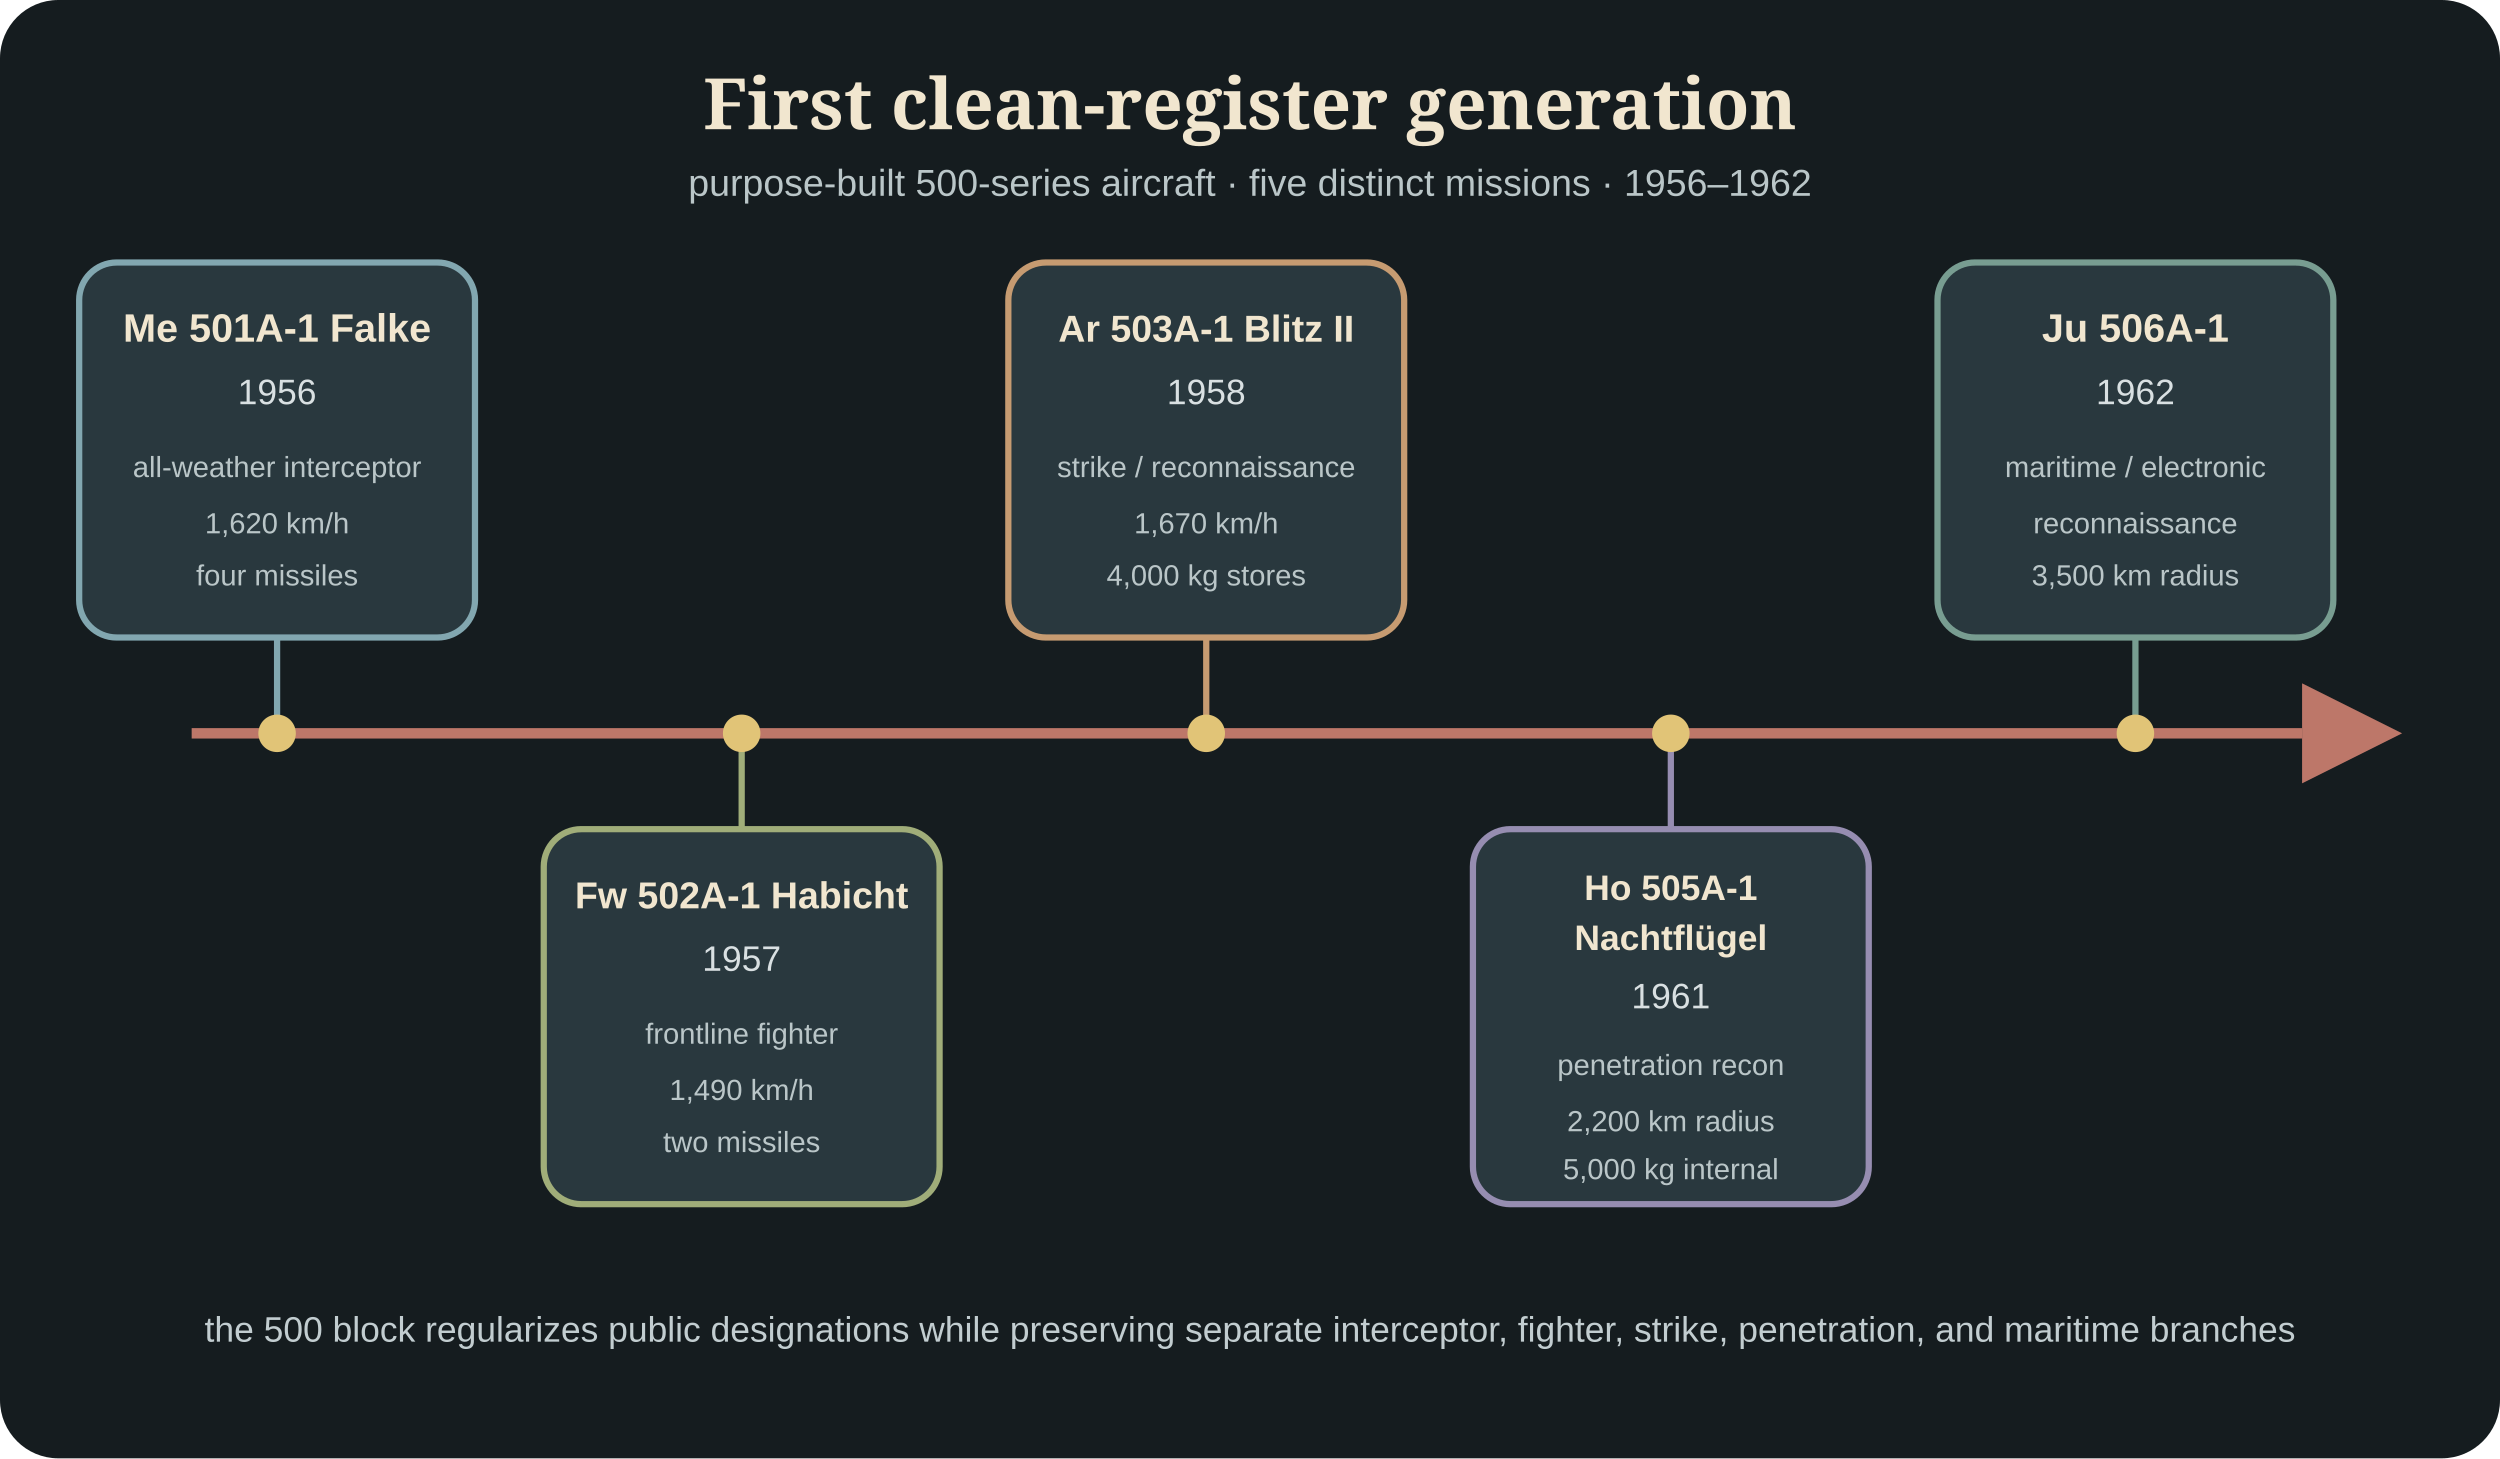
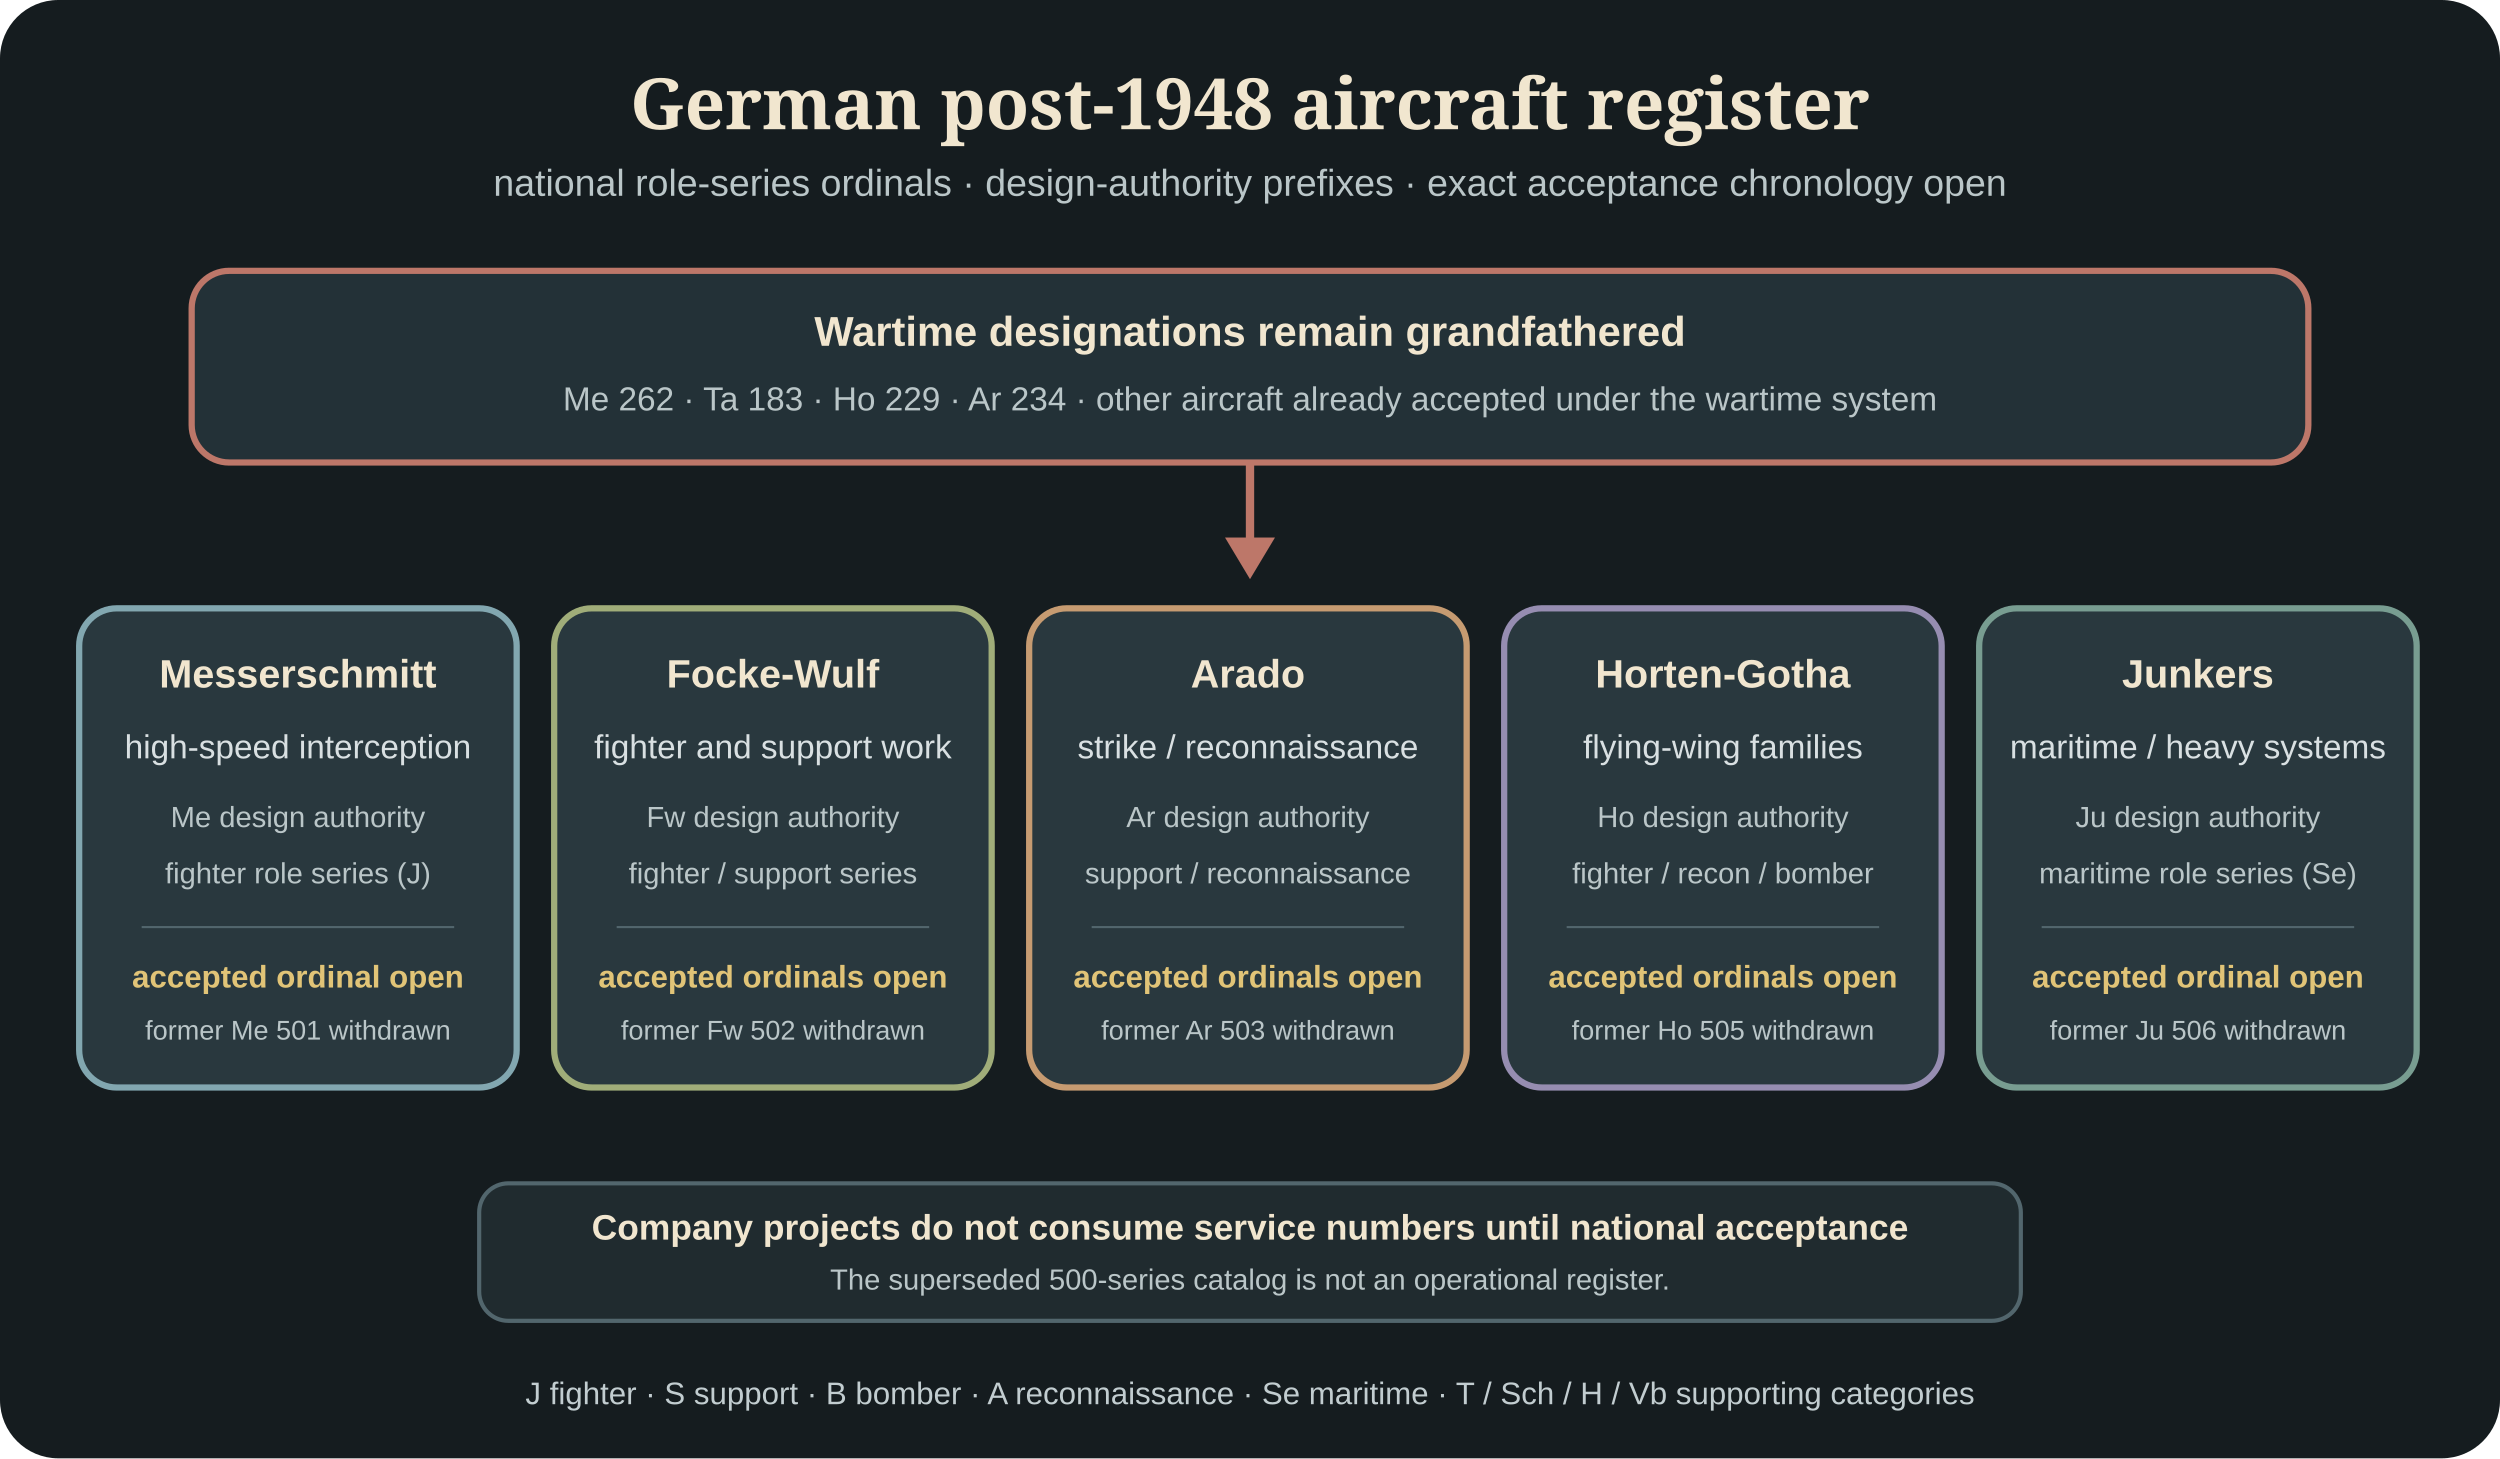
<svg xmlns="http://www.w3.org/2000/svg" width="1200" height="700" viewBox="0 0 1200 700" role="img" aria-labelledby="title desc">
  <rect width="1200" height="700" rx="28" fill="#151c1f" />
-   <text x="600" y="62" text-anchor="middle" fill="#f1e6cf" font-family="Georgia,serif" font-size="34" font-weight="700">First clean-register generation</text>
-   <text x="600" y="94" text-anchor="middle" fill="#bac6c8" font-family="Arial,sans-serif" font-size="18">purpose-built 500-series aircraft · five distinct missions · 1956–1962</text>
-   <line x1="92" y1="352" x2="1105" y2="352" stroke="#bd7769" stroke-width="5" />
-   <polygon points="1105,328 1153,352 1105,376" fill="#bd7769" />
+   <text x="600" y="62" text-anchor="middle" fill="#f1e6cf" font-family="Georgia,serif" font-size="34" font-weight="700">German post-1948 aircraft register</text>
+   <text x="600" y="94" text-anchor="middle" fill="#bac6c8" font-family="Arial,sans-serif" font-size="18">national role-series ordinals · design-authority prefixes · exact acceptance chronology open</text>
+   <rect x="92" y="130" width="1016" height="92" rx="18" fill="#233137" stroke="#bd7769" stroke-width="3" />
+   <text x="600" y="166" text-anchor="middle" fill="#f1e6cf" font-family="Arial,sans-serif" font-size="20" font-weight="700">Wartime designations remain grandfathered</text>
+   <text x="600" y="197" text-anchor="middle" fill="#bac6c8" font-family="Arial,sans-serif" font-size="16">Me 262 · Ta 183 · Ho 229 · Ar 234 · other aircraft already accepted under the wartime system</text>
+   <path d="M600 222 V270" stroke="#bd7769" stroke-width="4" />
+   <polygon points="588,258 600,278 612,258" fill="#bd7769" />
  <g font-family="Arial,sans-serif" text-anchor="middle">
-     <g transform="translate(38 126)">
-       <rect width="190" height="180" rx="18" fill="#29383e" stroke="#82a7b0" stroke-width="3" />
-       <text x="95" y="38" fill="#f1e6cf" font-size="19" font-weight="700">Me 501A-1 Falke</text>
-       <text x="95" y="68" fill="#d9e0e2" font-size="17">1956</text>
-       <text x="95" y="103" fill="#bac6c8" font-size="14">all-weather interceptor</text>
-       <text x="95" y="130" fill="#bac6c8" font-size="14">1,620 km/h</text>
-       <text x="95" y="155" fill="#bac6c8" font-size="14">four missiles</text>
-       <line x1="95" y1="180" x2="95" y2="226" stroke="#82a7b0" stroke-width="3" />
+     <g transform="translate(38 292)">
+       <rect width="210" height="230" rx="18" fill="#29383e" stroke="#82a7b0" stroke-width="3" />
+       <text x="105" y="38" fill="#f1e6cf" font-size="19" font-weight="700">Messerschmitt</text>
+       <text x="105" y="72" fill="#d9e0e2" font-size="16">high-speed interception</text>
+       <text x="105" y="105" fill="#bac6c8" font-size="14">Me design authority</text>
+       <text x="105" y="132" fill="#bac6c8" font-size="14">fighter role series (J)</text>
+       <line x1="30" y1="153" x2="180" y2="153" stroke="#52666d" />
+       <text x="105" y="182" fill="#e1c477" font-size="15" font-weight="700">accepted ordinal open</text>
+       <text x="105" y="207" fill="#bac6c8" font-size="13">former Me 501 withdrawn</text>
    </g>
-     <g transform="translate(261 398)">
-       <rect width="190" height="180" rx="18" fill="#29383e" stroke="#a0ad79" stroke-width="3" />
-       <text x="95" y="38" fill="#f1e6cf" font-size="18" font-weight="700">Fw 502A-1 Habicht</text>
-       <text x="95" y="68" fill="#d9e0e2" font-size="17">1957</text>
-       <text x="95" y="103" fill="#bac6c8" font-size="14">frontline fighter</text>
-       <text x="95" y="130" fill="#bac6c8" font-size="14">1,490 km/h</text>
-       <text x="95" y="155" fill="#bac6c8" font-size="14">two missiles</text>
-       <line x1="95" y1="-46" x2="95" y2="0" stroke="#a0ad79" stroke-width="3" />
+     <g transform="translate(266 292)">
+       <rect width="210" height="230" rx="18" fill="#29383e" stroke="#a0ad79" stroke-width="3" />
+       <text x="105" y="38" fill="#f1e6cf" font-size="19" font-weight="700">Focke-Wulf</text>
+       <text x="105" y="72" fill="#d9e0e2" font-size="16">fighter and support work</text>
+       <text x="105" y="105" fill="#bac6c8" font-size="14">Fw design authority</text>
+       <text x="105" y="132" fill="#bac6c8" font-size="14">fighter / support series</text>
+       <line x1="30" y1="153" x2="180" y2="153" stroke="#52666d" />
+       <text x="105" y="182" fill="#e1c477" font-size="15" font-weight="700">accepted ordinals open</text>
+       <text x="105" y="207" fill="#bac6c8" font-size="13">former Fw 502 withdrawn</text>
    </g>
-     <g transform="translate(484 126)">
-       <rect width="190" height="180" rx="18" fill="#29383e" stroke="#c69b71" stroke-width="3" />
-       <text x="95" y="38" fill="#f1e6cf" font-size="18" font-weight="700">Ar 503A-1 Blitz II</text>
-       <text x="95" y="68" fill="#d9e0e2" font-size="17">1958</text>
-       <text x="95" y="103" fill="#bac6c8" font-size="14">strike / reconnaissance</text>
-       <text x="95" y="130" fill="#bac6c8" font-size="14">1,670 km/h</text>
-       <text x="95" y="155" fill="#bac6c8" font-size="14">4,000 kg stores</text>
-       <line x1="95" y1="180" x2="95" y2="226" stroke="#c69b71" stroke-width="3" />
+     <g transform="translate(494 292)">
+       <rect width="210" height="230" rx="18" fill="#29383e" stroke="#c69b71" stroke-width="3" />
+       <text x="105" y="38" fill="#f1e6cf" font-size="19" font-weight="700">Arado</text>
+       <text x="105" y="72" fill="#d9e0e2" font-size="16">strike / reconnaissance</text>
+       <text x="105" y="105" fill="#bac6c8" font-size="14">Ar design authority</text>
+       <text x="105" y="132" fill="#bac6c8" font-size="14">support / reconnaissance</text>
+       <line x1="30" y1="153" x2="180" y2="153" stroke="#52666d" />
+       <text x="105" y="182" fill="#e1c477" font-size="15" font-weight="700">accepted ordinals open</text>
+       <text x="105" y="207" fill="#bac6c8" font-size="13">former Ar 503 withdrawn</text>
    </g>
-     <g transform="translate(707 398)">
-       <rect width="190" height="180" rx="18" fill="#29383e" stroke="#968db1" stroke-width="3" />
-       <text x="95" y="34" fill="#f1e6cf" font-size="17" font-weight="700">Ho 505A-1</text>
-       <text x="95" y="58" fill="#f1e6cf" font-size="17" font-weight="700">Nachtflügel</text>
-       <text x="95" y="86" fill="#d9e0e2" font-size="17">1961</text>
-       <text x="95" y="118" fill="#bac6c8" font-size="14">penetration recon</text>
-       <text x="95" y="145" fill="#bac6c8" font-size="14">2,200 km radius</text>
-       <text x="95" y="168" fill="#bac6c8" font-size="14">5,000 kg internal</text>
-       <line x1="95" y1="-46" x2="95" y2="0" stroke="#968db1" stroke-width="3" />
+     <g transform="translate(722 292)">
+       <rect width="210" height="230" rx="18" fill="#29383e" stroke="#968db1" stroke-width="3" />
+       <text x="105" y="38" fill="#f1e6cf" font-size="19" font-weight="700">Horten-Gotha</text>
+       <text x="105" y="72" fill="#d9e0e2" font-size="16">flying-wing families</text>
+       <text x="105" y="105" fill="#bac6c8" font-size="14">Ho design authority</text>
+       <text x="105" y="132" fill="#bac6c8" font-size="14">fighter / recon / bomber</text>
+       <line x1="30" y1="153" x2="180" y2="153" stroke="#52666d" />
+       <text x="105" y="182" fill="#e1c477" font-size="15" font-weight="700">accepted ordinals open</text>
+       <text x="105" y="207" fill="#bac6c8" font-size="13">former Ho 505 withdrawn</text>
    </g>
-     <g transform="translate(930 126)">
-       <rect width="190" height="180" rx="18" fill="#29383e" stroke="#789d91" stroke-width="3" />
-       <text x="95" y="38" fill="#f1e6cf" font-size="19" font-weight="700">Ju 506A-1</text>
-       <text x="95" y="68" fill="#d9e0e2" font-size="17">1962</text>
-       <text x="95" y="103" fill="#bac6c8" font-size="14">maritime / electronic</text>
-       <text x="95" y="130" fill="#bac6c8" font-size="14">reconnaissance</text>
-       <text x="95" y="155" fill="#bac6c8" font-size="14">3,500 km radius</text>
-       <line x1="95" y1="180" x2="95" y2="226" stroke="#789d91" stroke-width="3" />
+     <g transform="translate(950 292)">
+       <rect width="210" height="230" rx="18" fill="#29383e" stroke="#789d91" stroke-width="3" />
+       <text x="105" y="38" fill="#f1e6cf" font-size="19" font-weight="700">Junkers</text>
+       <text x="105" y="72" fill="#d9e0e2" font-size="16">maritime / heavy systems</text>
+       <text x="105" y="105" fill="#bac6c8" font-size="14">Ju design authority</text>
+       <text x="105" y="132" fill="#bac6c8" font-size="14">maritime role series (Se)</text>
+       <line x1="30" y1="153" x2="180" y2="153" stroke="#52666d" />
+       <text x="105" y="182" fill="#e1c477" font-size="15" font-weight="700">accepted ordinal open</text>
+       <text x="105" y="207" fill="#bac6c8" font-size="13">former Ju 506 withdrawn</text>
    </g>
-     <circle cx="133" cy="352" r="9" fill="#e1c477" />
-     <circle cx="356" cy="352" r="9" fill="#e1c477" />
-     <circle cx="579" cy="352" r="9" fill="#e1c477" />
-     <circle cx="802" cy="352" r="9" fill="#e1c477" />
-     <circle cx="1025" cy="352" r="9" fill="#e1c477" />
  </g>
-   <text x="600" y="644" text-anchor="middle" fill="#c2cdd0" font-family="Arial,sans-serif" font-size="17">the 500 block regularizes public designations while preserving separate interceptor, fighter, strike, penetration, and maritime branches</text>
+   <rect x="230" y="568" width="740" height="66" rx="14" fill="#202b2f" stroke="#52666d" stroke-width="2" />
+   <text x="600" y="595" text-anchor="middle" fill="#f1e6cf" font-family="Arial,sans-serif" font-size="17" font-weight="700">Company projects do not consume service numbers until national acceptance</text>
+   <text x="600" y="619" text-anchor="middle" fill="#bac6c8" font-family="Arial,sans-serif" font-size="14">The superseded 500-series catalog is not an operational register.</text>
+   <text x="600" y="674" text-anchor="middle" fill="#c2cdd0" font-family="Arial,sans-serif" font-size="15">J fighter · S support · B bomber · A reconnaissance · Se maritime · T / Sch / H / Vb supporting categories</text>
</svg>
